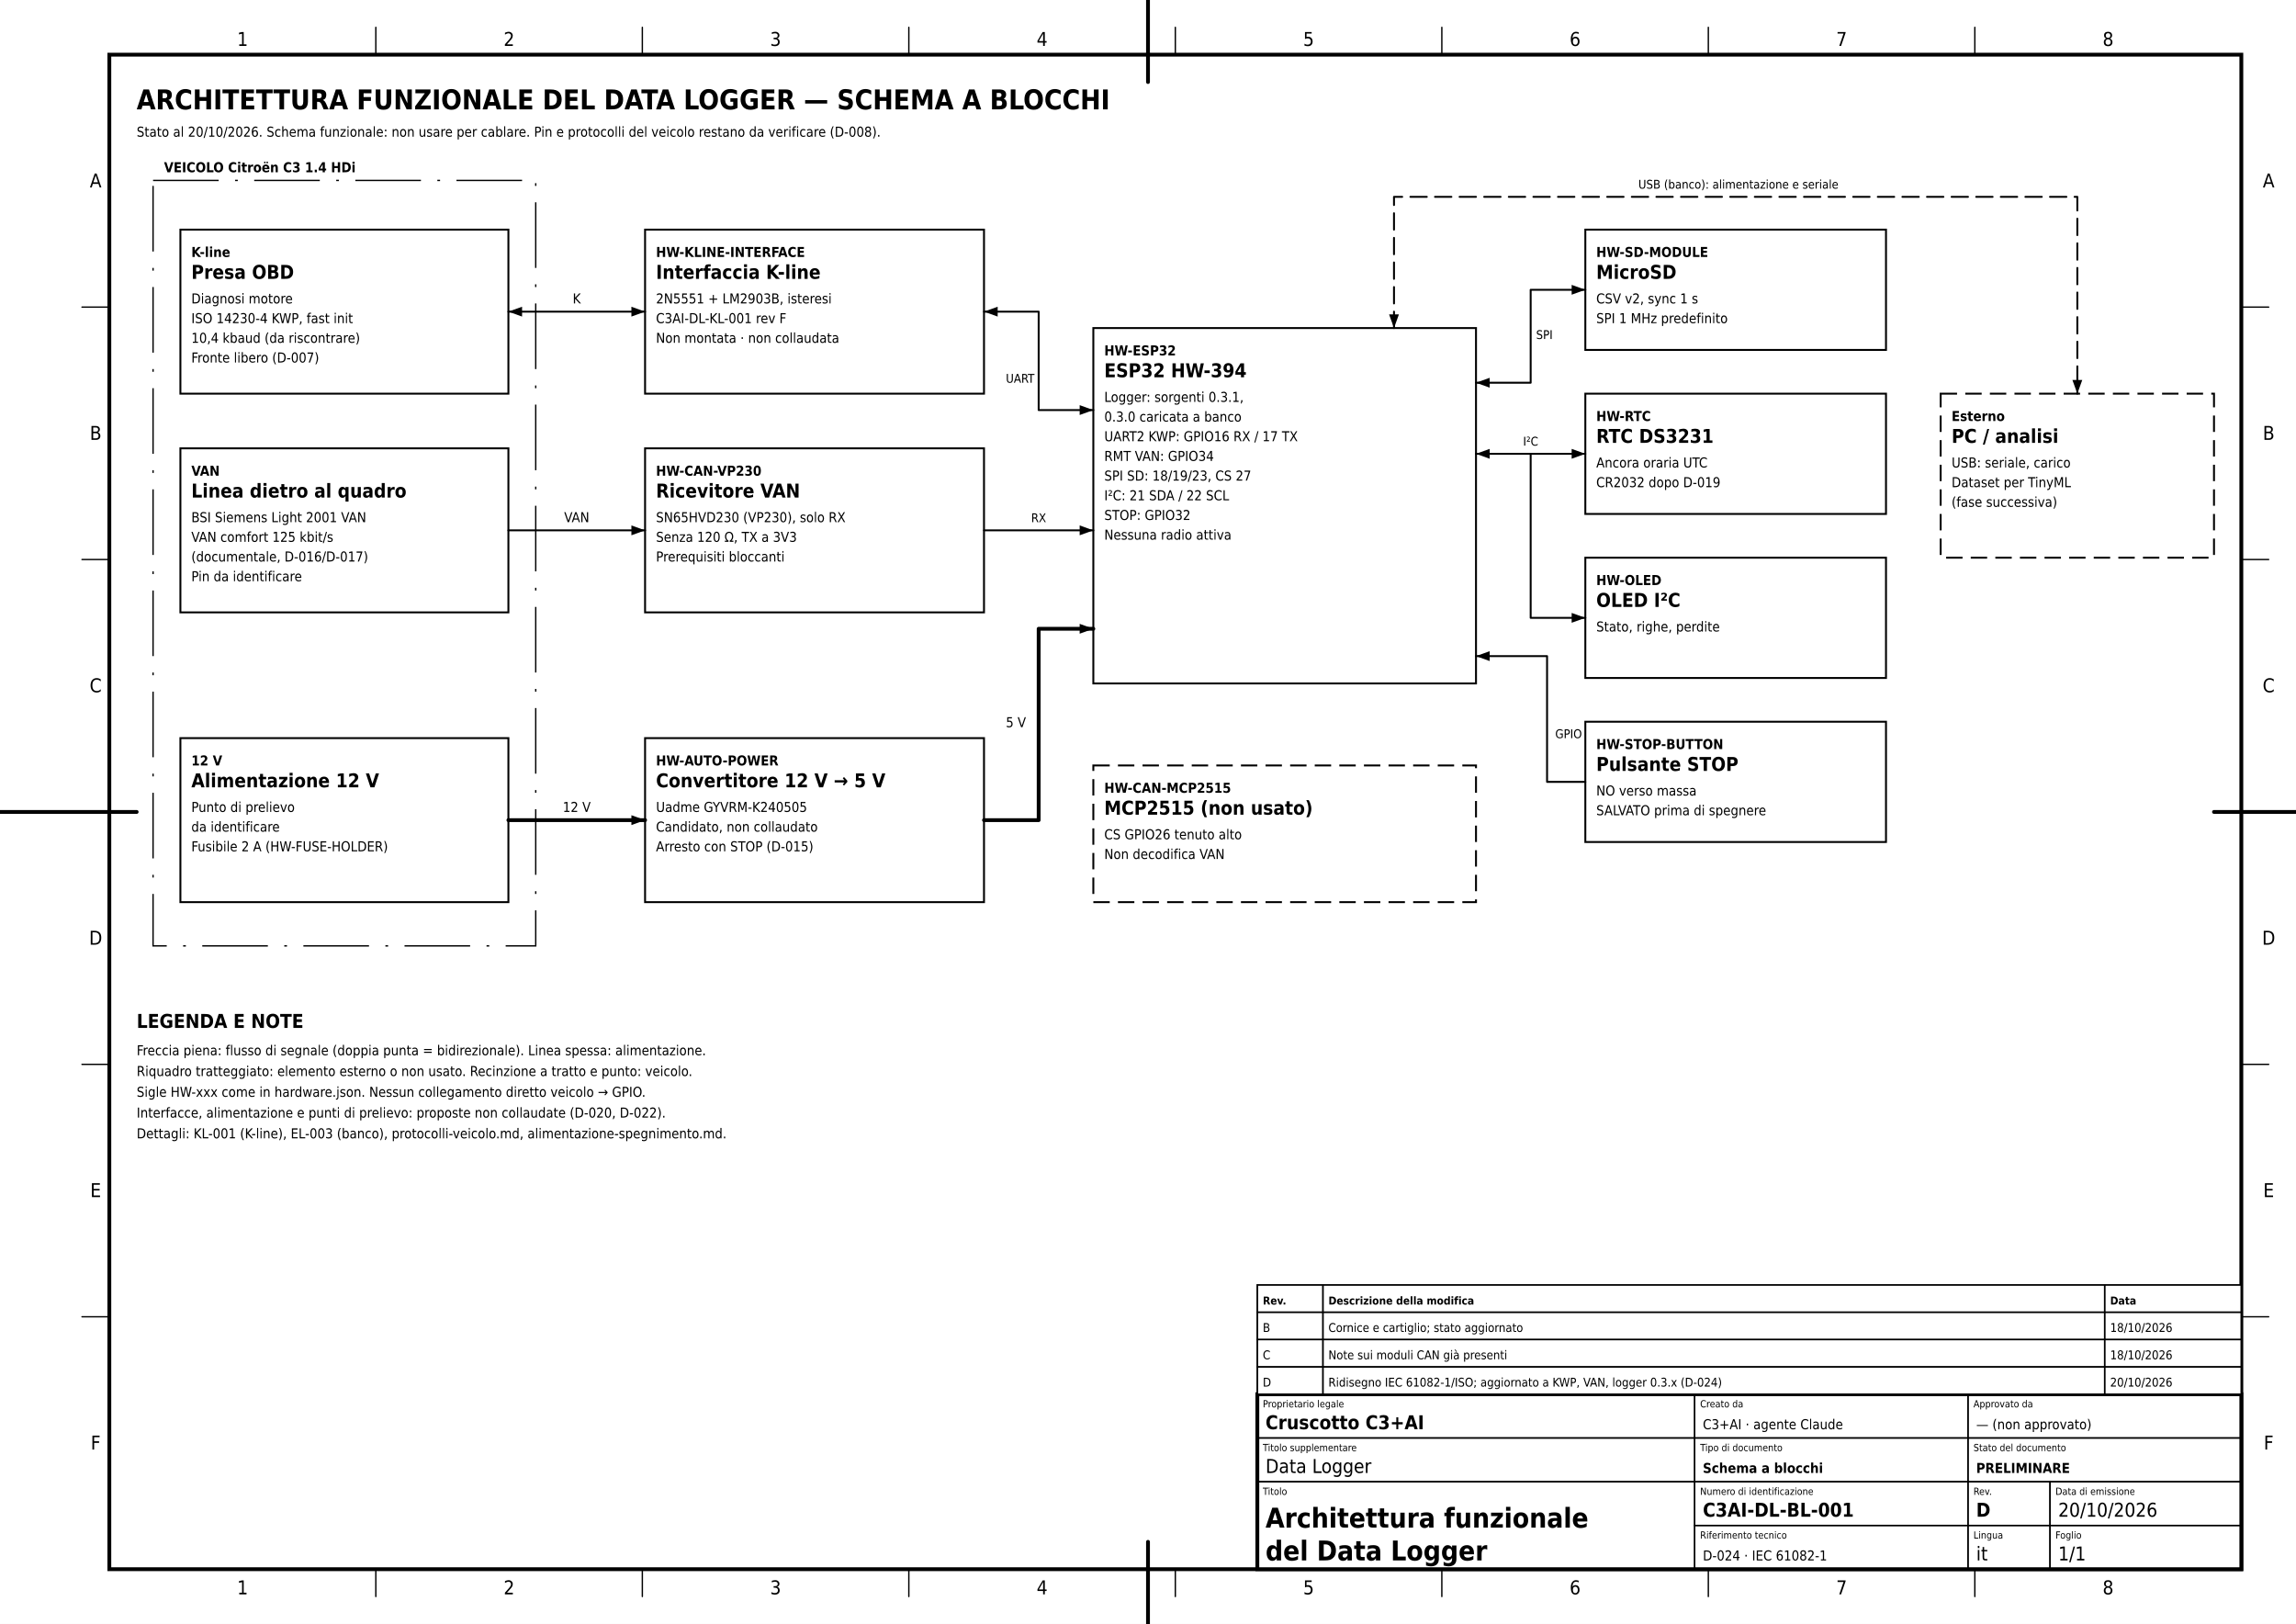
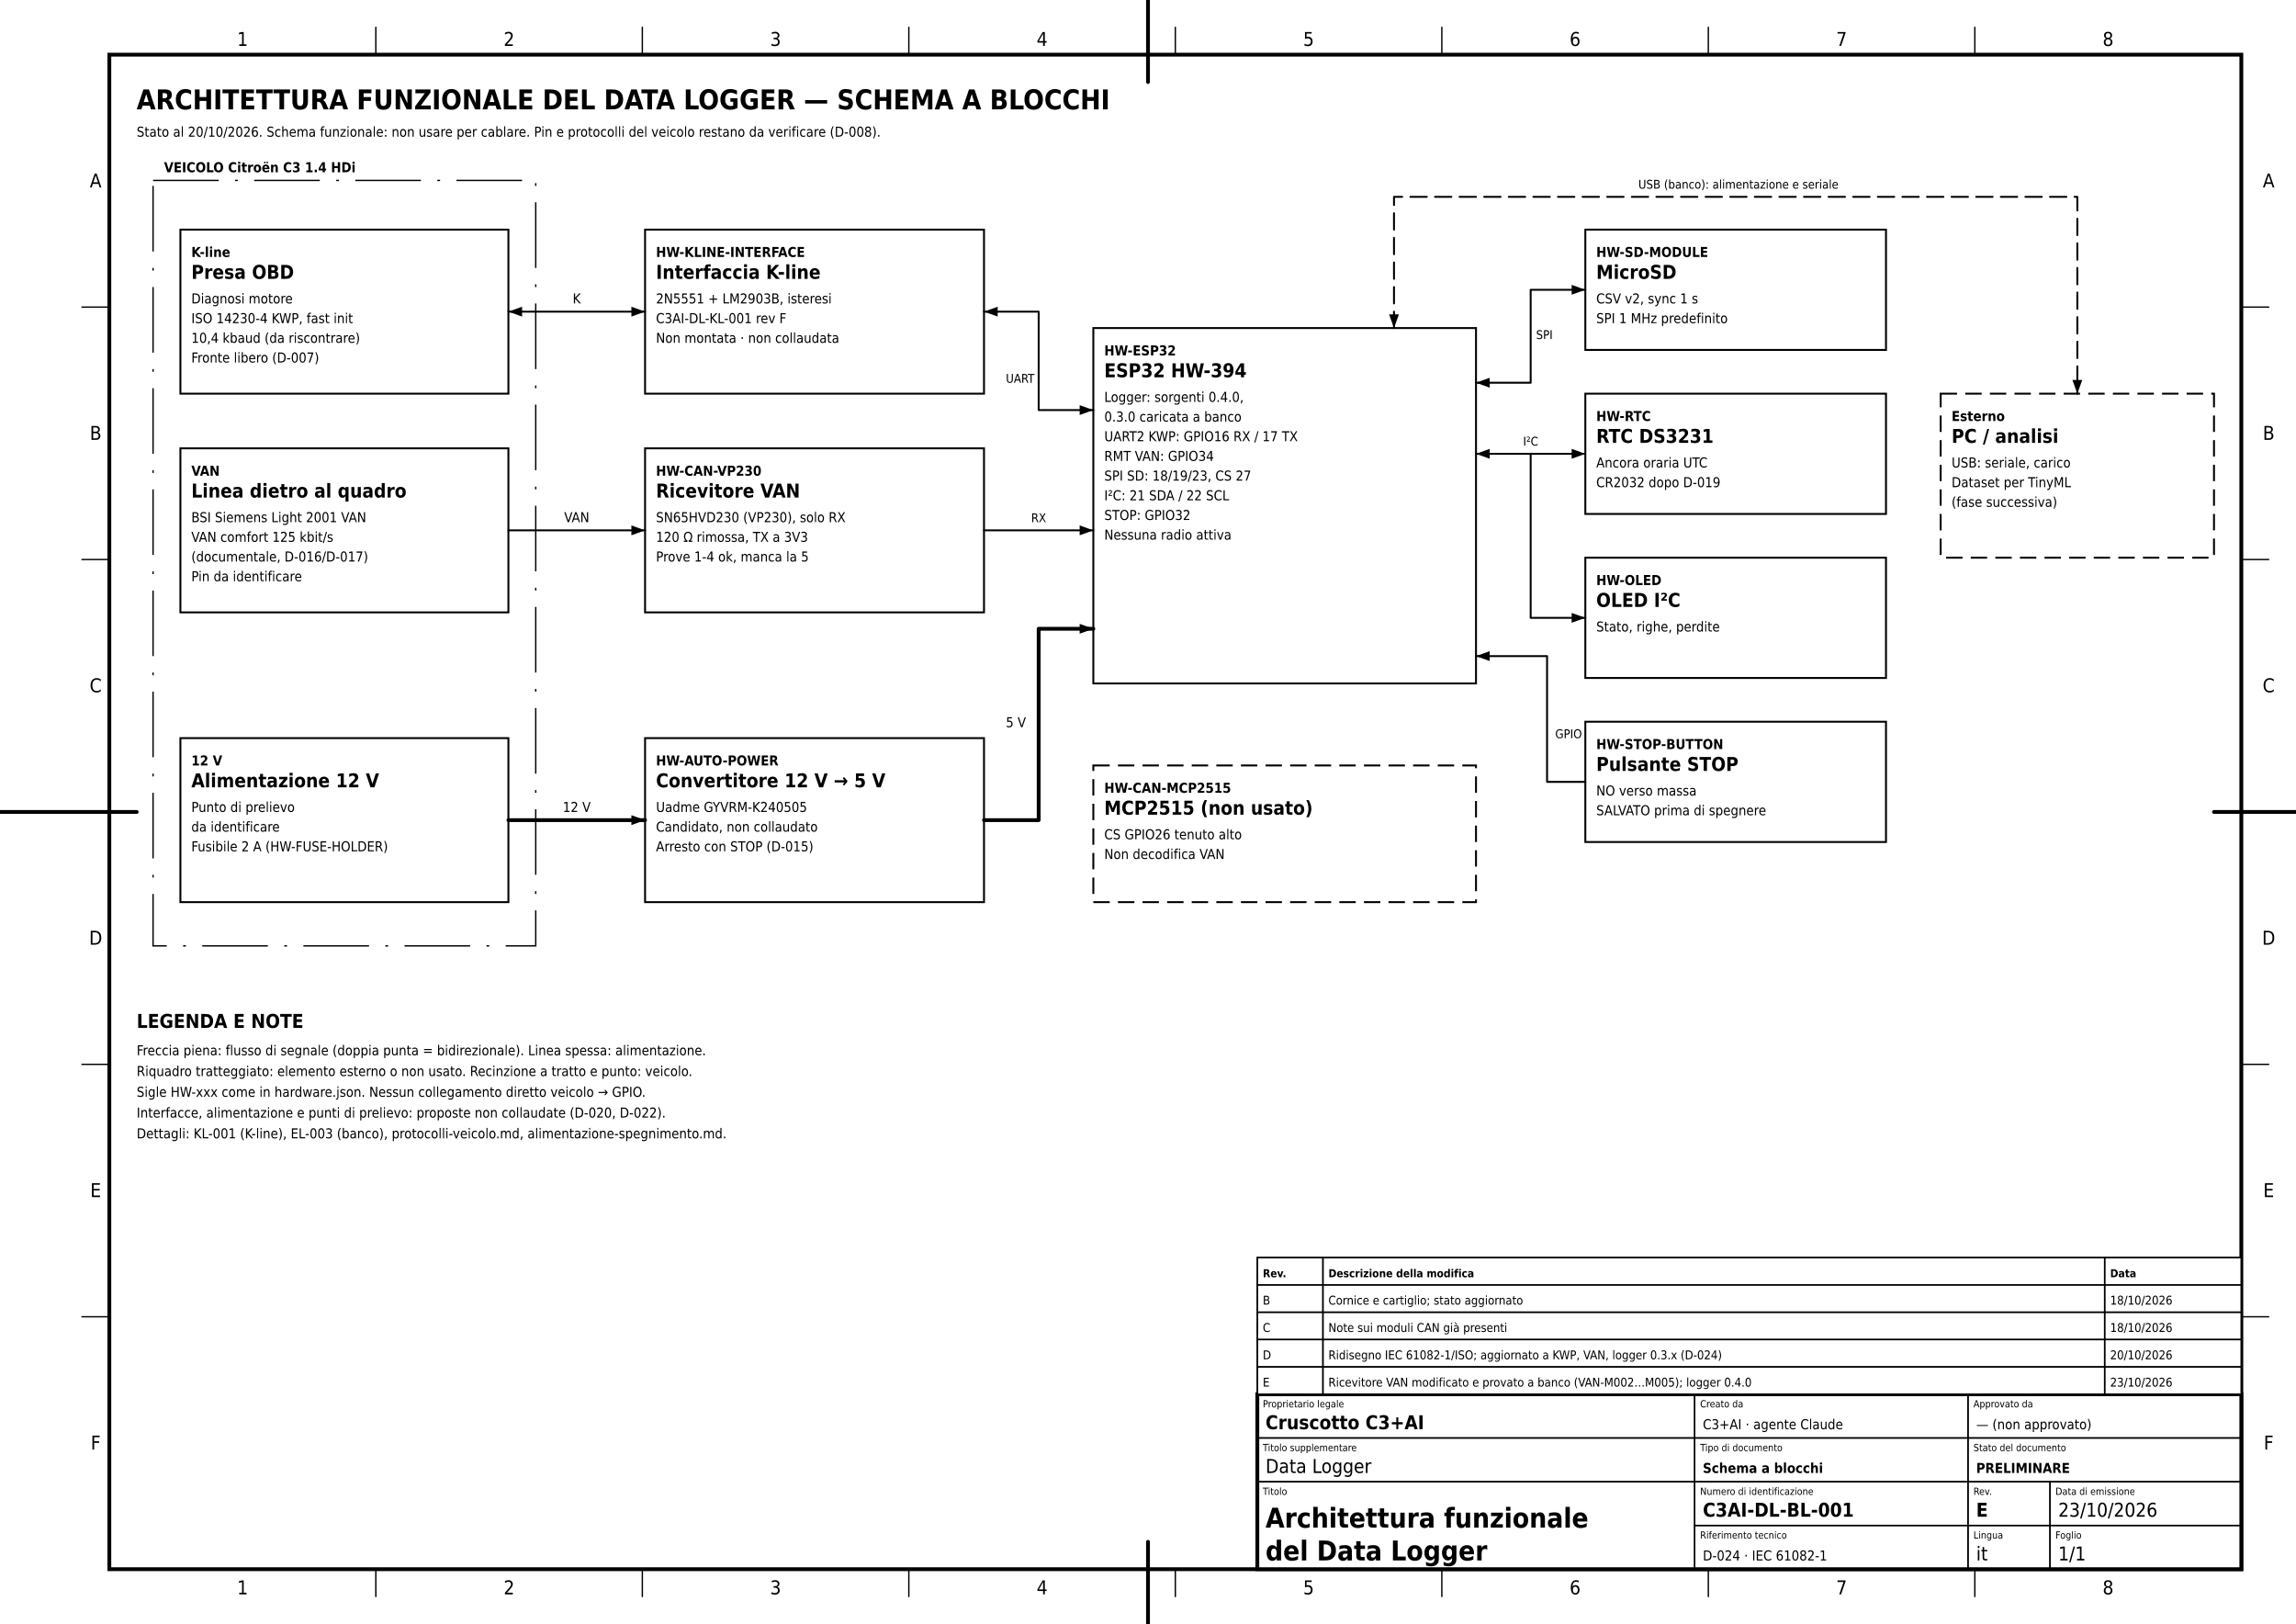
<svg xmlns="http://www.w3.org/2000/svg" width="420mm" height="297mm" viewBox="0 0 420 297">
  <rect width="420" height="297" fill="white" />
  <rect x="20" y="10" width="390" height="277" fill="none" stroke="#000000" stroke-width="0.7" />
  <text x="44.375" y="8.4" font-family="osifont, 'DejaVu Sans Condensed', 'Arial Narrow', Arial, sans-serif" font-size="3.5" text-anchor="middle" fill="#000000">1</text>
  <text x="44.375" y="291.6" font-family="osifont, 'DejaVu Sans Condensed', 'Arial Narrow', Arial, sans-serif" font-size="3.5" text-anchor="middle" fill="#000000">1</text>
  <path d="M68.75 10 L68.75 5" fill="none" stroke="#000000" stroke-width="0.25" stroke-linecap="round" stroke-linejoin="round" />
  <path d="M68.75 287 L68.75 292" fill="none" stroke="#000000" stroke-width="0.25" stroke-linecap="round" stroke-linejoin="round" />
  <text x="93.125" y="8.4" font-family="osifont, 'DejaVu Sans Condensed', 'Arial Narrow', Arial, sans-serif" font-size="3.5" text-anchor="middle" fill="#000000">2</text>
  <text x="93.125" y="291.6" font-family="osifont, 'DejaVu Sans Condensed', 'Arial Narrow', Arial, sans-serif" font-size="3.5" text-anchor="middle" fill="#000000">2</text>
  <path d="M117.5 10 L117.5 5" fill="none" stroke="#000000" stroke-width="0.25" stroke-linecap="round" stroke-linejoin="round" />
  <path d="M117.5 287 L117.5 292" fill="none" stroke="#000000" stroke-width="0.25" stroke-linecap="round" stroke-linejoin="round" />
  <text x="141.875" y="8.4" font-family="osifont, 'DejaVu Sans Condensed', 'Arial Narrow', Arial, sans-serif" font-size="3.5" text-anchor="middle" fill="#000000">3</text>
  <text x="141.875" y="291.6" font-family="osifont, 'DejaVu Sans Condensed', 'Arial Narrow', Arial, sans-serif" font-size="3.5" text-anchor="middle" fill="#000000">3</text>
  <path d="M166.25 10 L166.25 5" fill="none" stroke="#000000" stroke-width="0.25" stroke-linecap="round" stroke-linejoin="round" />
  <path d="M166.25 287 L166.25 292" fill="none" stroke="#000000" stroke-width="0.25" stroke-linecap="round" stroke-linejoin="round" />
  <text x="190.625" y="8.4" font-family="osifont, 'DejaVu Sans Condensed', 'Arial Narrow', Arial, sans-serif" font-size="3.5" text-anchor="middle" fill="#000000">4</text>
  <text x="190.625" y="291.6" font-family="osifont, 'DejaVu Sans Condensed', 'Arial Narrow', Arial, sans-serif" font-size="3.5" text-anchor="middle" fill="#000000">4</text>
  <path d="M215 10 L215 5" fill="none" stroke="#000000" stroke-width="0.25" stroke-linecap="round" stroke-linejoin="round" />
  <path d="M215 287 L215 292" fill="none" stroke="#000000" stroke-width="0.25" stroke-linecap="round" stroke-linejoin="round" />
  <text x="239.375" y="8.4" font-family="osifont, 'DejaVu Sans Condensed', 'Arial Narrow', Arial, sans-serif" font-size="3.5" text-anchor="middle" fill="#000000">5</text>
  <text x="239.375" y="291.6" font-family="osifont, 'DejaVu Sans Condensed', 'Arial Narrow', Arial, sans-serif" font-size="3.5" text-anchor="middle" fill="#000000">5</text>
  <path d="M263.75 10 L263.75 5" fill="none" stroke="#000000" stroke-width="0.25" stroke-linecap="round" stroke-linejoin="round" />
  <path d="M263.75 287 L263.75 292" fill="none" stroke="#000000" stroke-width="0.25" stroke-linecap="round" stroke-linejoin="round" />
  <text x="288.125" y="8.4" font-family="osifont, 'DejaVu Sans Condensed', 'Arial Narrow', Arial, sans-serif" font-size="3.5" text-anchor="middle" fill="#000000">6</text>
  <text x="288.125" y="291.6" font-family="osifont, 'DejaVu Sans Condensed', 'Arial Narrow', Arial, sans-serif" font-size="3.5" text-anchor="middle" fill="#000000">6</text>
  <path d="M312.5 10 L312.5 5" fill="none" stroke="#000000" stroke-width="0.25" stroke-linecap="round" stroke-linejoin="round" />
  <path d="M312.5 287 L312.5 292" fill="none" stroke="#000000" stroke-width="0.25" stroke-linecap="round" stroke-linejoin="round" />
  <text x="336.875" y="8.4" font-family="osifont, 'DejaVu Sans Condensed', 'Arial Narrow', Arial, sans-serif" font-size="3.5" text-anchor="middle" fill="#000000">7</text>
  <text x="336.875" y="291.6" font-family="osifont, 'DejaVu Sans Condensed', 'Arial Narrow', Arial, sans-serif" font-size="3.5" text-anchor="middle" fill="#000000">7</text>
  <path d="M361.25 10 L361.25 5" fill="none" stroke="#000000" stroke-width="0.25" stroke-linecap="round" stroke-linejoin="round" />
  <path d="M361.25 287 L361.25 292" fill="none" stroke="#000000" stroke-width="0.25" stroke-linecap="round" stroke-linejoin="round" />
  <text x="385.625" y="8.4" font-family="osifont, 'DejaVu Sans Condensed', 'Arial Narrow', Arial, sans-serif" font-size="3.5" text-anchor="middle" fill="#000000">8</text>
  <text x="385.625" y="291.6" font-family="osifont, 'DejaVu Sans Condensed', 'Arial Narrow', Arial, sans-serif" font-size="3.5" text-anchor="middle" fill="#000000">8</text>
  <text x="17.5" y="34.283" font-family="osifont, 'DejaVu Sans Condensed', 'Arial Narrow', Arial, sans-serif" font-size="3.5" text-anchor="middle" fill="#000000">A</text>
  <text x="415" y="34.283" font-family="osifont, 'DejaVu Sans Condensed', 'Arial Narrow', Arial, sans-serif" font-size="3.5" text-anchor="middle" fill="#000000">A</text>
  <path d="M20 56.167 L15 56.167" fill="none" stroke="#000000" stroke-width="0.25" stroke-linecap="round" stroke-linejoin="round" />
  <path d="M410 56.167 L415 56.167" fill="none" stroke="#000000" stroke-width="0.25" stroke-linecap="round" stroke-linejoin="round" />
  <text x="17.5" y="80.45" font-family="osifont, 'DejaVu Sans Condensed', 'Arial Narrow', Arial, sans-serif" font-size="3.5" text-anchor="middle" fill="#000000">B</text>
  <text x="415" y="80.45" font-family="osifont, 'DejaVu Sans Condensed', 'Arial Narrow', Arial, sans-serif" font-size="3.5" text-anchor="middle" fill="#000000">B</text>
  <path d="M20 102.333 L15 102.333" fill="none" stroke="#000000" stroke-width="0.25" stroke-linecap="round" stroke-linejoin="round" />
  <path d="M410 102.333 L415 102.333" fill="none" stroke="#000000" stroke-width="0.25" stroke-linecap="round" stroke-linejoin="round" />
  <text x="17.5" y="126.617" font-family="osifont, 'DejaVu Sans Condensed', 'Arial Narrow', Arial, sans-serif" font-size="3.5" text-anchor="middle" fill="#000000">C</text>
  <text x="415" y="126.617" font-family="osifont, 'DejaVu Sans Condensed', 'Arial Narrow', Arial, sans-serif" font-size="3.5" text-anchor="middle" fill="#000000">C</text>
  <path d="M20 148.5 L15 148.5" fill="none" stroke="#000000" stroke-width="0.25" stroke-linecap="round" stroke-linejoin="round" />
  <path d="M410 148.5 L415 148.5" fill="none" stroke="#000000" stroke-width="0.25" stroke-linecap="round" stroke-linejoin="round" />
  <text x="17.5" y="172.783" font-family="osifont, 'DejaVu Sans Condensed', 'Arial Narrow', Arial, sans-serif" font-size="3.5" text-anchor="middle" fill="#000000">D</text>
  <text x="415" y="172.783" font-family="osifont, 'DejaVu Sans Condensed', 'Arial Narrow', Arial, sans-serif" font-size="3.5" text-anchor="middle" fill="#000000">D</text>
  <path d="M20 194.667 L15 194.667" fill="none" stroke="#000000" stroke-width="0.25" stroke-linecap="round" stroke-linejoin="round" />
  <path d="M410 194.667 L415 194.667" fill="none" stroke="#000000" stroke-width="0.25" stroke-linecap="round" stroke-linejoin="round" />
  <text x="17.5" y="218.95" font-family="osifont, 'DejaVu Sans Condensed', 'Arial Narrow', Arial, sans-serif" font-size="3.5" text-anchor="middle" fill="#000000">E</text>
  <text x="415" y="218.95" font-family="osifont, 'DejaVu Sans Condensed', 'Arial Narrow', Arial, sans-serif" font-size="3.5" text-anchor="middle" fill="#000000">E</text>
  <path d="M20 240.833 L15 240.833" fill="none" stroke="#000000" stroke-width="0.25" stroke-linecap="round" stroke-linejoin="round" />
  <path d="M410 240.833 L415 240.833" fill="none" stroke="#000000" stroke-width="0.25" stroke-linecap="round" stroke-linejoin="round" />
  <text x="17.5" y="265.117" font-family="osifont, 'DejaVu Sans Condensed', 'Arial Narrow', Arial, sans-serif" font-size="3.5" text-anchor="middle" fill="#000000">F</text>
  <text x="415" y="265.117" font-family="osifont, 'DejaVu Sans Condensed', 'Arial Narrow', Arial, sans-serif" font-size="3.5" text-anchor="middle" fill="#000000">F</text>
  <path d="M210 0 L210 15" fill="none" stroke="#000000" stroke-width="0.7" stroke-linecap="round" stroke-linejoin="round" />
  <path d="M210 297 L210 282" fill="none" stroke="#000000" stroke-width="0.7" stroke-linecap="round" stroke-linejoin="round" />
  <path d="M0 148.5 L25 148.5" fill="none" stroke="#000000" stroke-width="0.7" stroke-linecap="round" stroke-linejoin="round" />
  <path d="M420 148.5 L405 148.5" fill="none" stroke="#000000" stroke-width="0.7" stroke-linecap="round" stroke-linejoin="round" />
  <text x="25" y="20" font-family="osifont, 'DejaVu Sans Condensed', 'Arial Narrow', Arial, sans-serif" font-size="5" text-anchor="start" fill="#000000" font-weight="bold">ARCHITETTURA FUNZIONALE DEL DATA LOGGER — SCHEMA A BLOCCHI</text>
  <text x="25" y="25" font-family="osifont, 'DejaVu Sans Condensed', 'Arial Narrow', Arial, sans-serif" font-size="2.5" text-anchor="start" fill="#000000">Stato al 20/10/2026. Schema funzionale: non usare per cablare. Pin e protocolli del veicolo restano da verificare (D-008).</text>
  <rect x="28" y="33" width="70" height="140" fill="none" stroke="#000000" stroke-width="0.25" stroke-dasharray="12 3 0.5 3" />
  <text x="30" y="31.5" font-family="osifont, 'DejaVu Sans Condensed', 'Arial Narrow', Arial, sans-serif" font-size="2.5" text-anchor="start" fill="#000000" font-weight="bold">VEICOLO  Citroën C3 1.4 HDi</text>
  <rect x="33" y="42" width="60" height="30" fill="none" stroke="#000000" stroke-width="0.35" />
  <text x="35" y="47" font-family="osifont, 'DejaVu Sans Condensed', 'Arial Narrow', Arial, sans-serif" font-size="2.5" text-anchor="start" fill="#000000" font-weight="bold">K-line</text>
  <text x="35" y="51" font-family="osifont, 'DejaVu Sans Condensed', 'Arial Narrow', Arial, sans-serif" font-size="3.5" text-anchor="start" fill="#000000" font-weight="bold">Presa OBD</text>
  <text x="35" y="55.5" font-family="osifont, 'DejaVu Sans Condensed', 'Arial Narrow', Arial, sans-serif" font-size="2.5" text-anchor="start" fill="#000000">Diagnosi motore</text>
  <text x="35" y="59.1" font-family="osifont, 'DejaVu Sans Condensed', 'Arial Narrow', Arial, sans-serif" font-size="2.5" text-anchor="start" fill="#000000">ISO 14230-4 KWP, fast init</text>
  <text x="35" y="62.7" font-family="osifont, 'DejaVu Sans Condensed', 'Arial Narrow', Arial, sans-serif" font-size="2.5" text-anchor="start" fill="#000000">10,4 kbaud (da riscontrare)</text>
  <text x="35" y="66.3" font-family="osifont, 'DejaVu Sans Condensed', 'Arial Narrow', Arial, sans-serif" font-size="2.5" text-anchor="start" fill="#000000">Fronte libero (D-007)</text>
  <rect x="33" y="82" width="60" height="30" fill="none" stroke="#000000" stroke-width="0.35" />
  <text x="35" y="87" font-family="osifont, 'DejaVu Sans Condensed', 'Arial Narrow', Arial, sans-serif" font-size="2.5" text-anchor="start" fill="#000000" font-weight="bold">VAN</text>
  <text x="35" y="91" font-family="osifont, 'DejaVu Sans Condensed', 'Arial Narrow', Arial, sans-serif" font-size="3.5" text-anchor="start" fill="#000000" font-weight="bold">Linea dietro al quadro</text>
  <text x="35" y="95.5" font-family="osifont, 'DejaVu Sans Condensed', 'Arial Narrow', Arial, sans-serif" font-size="2.5" text-anchor="start" fill="#000000">BSI Siemens Light 2001 VAN</text>
  <text x="35" y="99.1" font-family="osifont, 'DejaVu Sans Condensed', 'Arial Narrow', Arial, sans-serif" font-size="2.5" text-anchor="start" fill="#000000">VAN comfort 125 kbit/s</text>
  <text x="35" y="102.7" font-family="osifont, 'DejaVu Sans Condensed', 'Arial Narrow', Arial, sans-serif" font-size="2.5" text-anchor="start" fill="#000000">(documentale, D-016/D-017)</text>
  <text x="35" y="106.3" font-family="osifont, 'DejaVu Sans Condensed', 'Arial Narrow', Arial, sans-serif" font-size="2.5" text-anchor="start" fill="#000000">Pin da identificare</text>
  <rect x="33" y="135" width="60" height="30" fill="none" stroke="#000000" stroke-width="0.35" />
  <text x="35" y="140" font-family="osifont, 'DejaVu Sans Condensed', 'Arial Narrow', Arial, sans-serif" font-size="2.5" text-anchor="start" fill="#000000" font-weight="bold">12 V</text>
  <text x="35" y="144" font-family="osifont, 'DejaVu Sans Condensed', 'Arial Narrow', Arial, sans-serif" font-size="3.5" text-anchor="start" fill="#000000" font-weight="bold">Alimentazione 12 V</text>
  <text x="35" y="148.5" font-family="osifont, 'DejaVu Sans Condensed', 'Arial Narrow', Arial, sans-serif" font-size="2.5" text-anchor="start" fill="#000000">Punto di prelievo</text>
  <text x="35" y="152.1" font-family="osifont, 'DejaVu Sans Condensed', 'Arial Narrow', Arial, sans-serif" font-size="2.5" text-anchor="start" fill="#000000">da identificare</text>
  <text x="35" y="155.7" font-family="osifont, 'DejaVu Sans Condensed', 'Arial Narrow', Arial, sans-serif" font-size="2.5" text-anchor="start" fill="#000000">Fusibile 2 A (HW-FUSE-HOLDER)</text>
  <rect x="118" y="42" width="62" height="30" fill="none" stroke="#000000" stroke-width="0.35" />
  <text x="120" y="47" font-family="osifont, 'DejaVu Sans Condensed', 'Arial Narrow', Arial, sans-serif" font-size="2.5" text-anchor="start" fill="#000000" font-weight="bold">HW-KLINE-INTERFACE</text>
  <text x="120" y="51" font-family="osifont, 'DejaVu Sans Condensed', 'Arial Narrow', Arial, sans-serif" font-size="3.5" text-anchor="start" fill="#000000" font-weight="bold">Interfaccia K-line</text>
  <text x="120" y="55.5" font-family="osifont, 'DejaVu Sans Condensed', 'Arial Narrow', Arial, sans-serif" font-size="2.5" text-anchor="start" fill="#000000">2N5551 + LM2903B, isteresi</text>
  <text x="120" y="59.1" font-family="osifont, 'DejaVu Sans Condensed', 'Arial Narrow', Arial, sans-serif" font-size="2.5" text-anchor="start" fill="#000000">C3AI-DL-KL-001 rev F</text>
  <text x="120" y="62.7" font-family="osifont, 'DejaVu Sans Condensed', 'Arial Narrow', Arial, sans-serif" font-size="2.5" text-anchor="start" fill="#000000">Non montata · non collaudata</text>
  <rect x="118" y="82" width="62" height="30" fill="none" stroke="#000000" stroke-width="0.35" />
  <text x="120" y="87" font-family="osifont, 'DejaVu Sans Condensed', 'Arial Narrow', Arial, sans-serif" font-size="2.5" text-anchor="start" fill="#000000" font-weight="bold">HW-CAN-VP230</text>
  <text x="120" y="91" font-family="osifont, 'DejaVu Sans Condensed', 'Arial Narrow', Arial, sans-serif" font-size="3.5" text-anchor="start" fill="#000000" font-weight="bold">Ricevitore VAN</text>
  <text x="120" y="95.5" font-family="osifont, 'DejaVu Sans Condensed', 'Arial Narrow', Arial, sans-serif" font-size="2.5" text-anchor="start" fill="#000000">SN65HVD230 (VP230), solo RX</text>
-   <text x="120" y="99.1" font-family="osifont, 'DejaVu Sans Condensed', 'Arial Narrow', Arial, sans-serif" font-size="2.5" text-anchor="start" fill="#000000">Senza 120 Ω, TX a 3V3</text>
-   <text x="120" y="102.7" font-family="osifont, 'DejaVu Sans Condensed', 'Arial Narrow', Arial, sans-serif" font-size="2.5" text-anchor="start" fill="#000000">Prerequisiti bloccanti</text>
+   <text x="120" y="99.1" font-family="osifont, 'DejaVu Sans Condensed', 'Arial Narrow', Arial, sans-serif" font-size="2.5" text-anchor="start" fill="#000000">120 Ω rimossa, TX a 3V3</text>
+   <text x="120" y="102.7" font-family="osifont, 'DejaVu Sans Condensed', 'Arial Narrow', Arial, sans-serif" font-size="2.5" text-anchor="start" fill="#000000">Prove 1-4 ok, manca la 5</text>
  <rect x="118" y="135" width="62" height="30" fill="none" stroke="#000000" stroke-width="0.35" />
  <text x="120" y="140" font-family="osifont, 'DejaVu Sans Condensed', 'Arial Narrow', Arial, sans-serif" font-size="2.5" text-anchor="start" fill="#000000" font-weight="bold">HW-AUTO-POWER</text>
  <text x="120" y="144" font-family="osifont, 'DejaVu Sans Condensed', 'Arial Narrow', Arial, sans-serif" font-size="3.5" text-anchor="start" fill="#000000" font-weight="bold">Convertitore 12 V → 5 V</text>
  <text x="120" y="148.5" font-family="osifont, 'DejaVu Sans Condensed', 'Arial Narrow', Arial, sans-serif" font-size="2.5" text-anchor="start" fill="#000000">Uadme GYVRM-K240505</text>
  <text x="120" y="152.1" font-family="osifont, 'DejaVu Sans Condensed', 'Arial Narrow', Arial, sans-serif" font-size="2.5" text-anchor="start" fill="#000000">Candidato, non collaudato</text>
  <text x="120" y="155.7" font-family="osifont, 'DejaVu Sans Condensed', 'Arial Narrow', Arial, sans-serif" font-size="2.5" text-anchor="start" fill="#000000">Arresto con STOP (D-015)</text>
  <rect x="200" y="60" width="70" height="65" fill="none" stroke="#000000" stroke-width="0.35" />
  <text x="202" y="65" font-family="osifont, 'DejaVu Sans Condensed', 'Arial Narrow', Arial, sans-serif" font-size="2.5" text-anchor="start" fill="#000000" font-weight="bold">HW-ESP32</text>
  <text x="202" y="69" font-family="osifont, 'DejaVu Sans Condensed', 'Arial Narrow', Arial, sans-serif" font-size="3.5" text-anchor="start" fill="#000000" font-weight="bold">ESP32 HW-394</text>
-   <text x="202" y="73.5" font-family="osifont, 'DejaVu Sans Condensed', 'Arial Narrow', Arial, sans-serif" font-size="2.5" text-anchor="start" fill="#000000">Logger: sorgenti 0.3.1,</text>
+   <text x="202" y="73.5" font-family="osifont, 'DejaVu Sans Condensed', 'Arial Narrow', Arial, sans-serif" font-size="2.5" text-anchor="start" fill="#000000">Logger: sorgenti 0.4.0,</text>
  <text x="202" y="77.1" font-family="osifont, 'DejaVu Sans Condensed', 'Arial Narrow', Arial, sans-serif" font-size="2.5" text-anchor="start" fill="#000000">0.3.0 caricata a banco</text>
  <text x="202" y="80.7" font-family="osifont, 'DejaVu Sans Condensed', 'Arial Narrow', Arial, sans-serif" font-size="2.5" text-anchor="start" fill="#000000">UART2 KWP: GPIO16 RX / 17 TX</text>
  <text x="202" y="84.3" font-family="osifont, 'DejaVu Sans Condensed', 'Arial Narrow', Arial, sans-serif" font-size="2.5" text-anchor="start" fill="#000000">RMT VAN: GPIO34</text>
  <text x="202" y="87.9" font-family="osifont, 'DejaVu Sans Condensed', 'Arial Narrow', Arial, sans-serif" font-size="2.5" text-anchor="start" fill="#000000">SPI SD: 18/19/23, CS 27</text>
  <text x="202" y="91.5" font-family="osifont, 'DejaVu Sans Condensed', 'Arial Narrow', Arial, sans-serif" font-size="2.5" text-anchor="start" fill="#000000">I²C: 21 SDA / 22 SCL</text>
  <text x="202" y="95.1" font-family="osifont, 'DejaVu Sans Condensed', 'Arial Narrow', Arial, sans-serif" font-size="2.5" text-anchor="start" fill="#000000">STOP: GPIO32</text>
  <text x="202" y="98.7" font-family="osifont, 'DejaVu Sans Condensed', 'Arial Narrow', Arial, sans-serif" font-size="2.5" text-anchor="start" fill="#000000">Nessuna radio attiva</text>
  <rect x="290" y="42" width="55" height="22" fill="none" stroke="#000000" stroke-width="0.35" />
  <text x="292" y="47" font-family="osifont, 'DejaVu Sans Condensed', 'Arial Narrow', Arial, sans-serif" font-size="2.5" text-anchor="start" fill="#000000" font-weight="bold">HW-SD-MODULE</text>
  <text x="292" y="51" font-family="osifont, 'DejaVu Sans Condensed', 'Arial Narrow', Arial, sans-serif" font-size="3.5" text-anchor="start" fill="#000000" font-weight="bold">MicroSD</text>
  <text x="292" y="55.5" font-family="osifont, 'DejaVu Sans Condensed', 'Arial Narrow', Arial, sans-serif" font-size="2.5" text-anchor="start" fill="#000000">CSV v2, sync 1 s</text>
  <text x="292" y="59.1" font-family="osifont, 'DejaVu Sans Condensed', 'Arial Narrow', Arial, sans-serif" font-size="2.5" text-anchor="start" fill="#000000">SPI 1 MHz predefinito</text>
  <rect x="290" y="72" width="55" height="22" fill="none" stroke="#000000" stroke-width="0.35" />
  <text x="292" y="77" font-family="osifont, 'DejaVu Sans Condensed', 'Arial Narrow', Arial, sans-serif" font-size="2.5" text-anchor="start" fill="#000000" font-weight="bold">HW-RTC</text>
  <text x="292" y="81" font-family="osifont, 'DejaVu Sans Condensed', 'Arial Narrow', Arial, sans-serif" font-size="3.5" text-anchor="start" fill="#000000" font-weight="bold">RTC DS3231</text>
  <text x="292" y="85.5" font-family="osifont, 'DejaVu Sans Condensed', 'Arial Narrow', Arial, sans-serif" font-size="2.5" text-anchor="start" fill="#000000">Ancora oraria UTC</text>
  <text x="292" y="89.1" font-family="osifont, 'DejaVu Sans Condensed', 'Arial Narrow', Arial, sans-serif" font-size="2.5" text-anchor="start" fill="#000000">CR2032 dopo D-019</text>
  <rect x="290" y="102" width="55" height="22" fill="none" stroke="#000000" stroke-width="0.35" />
  <text x="292" y="107" font-family="osifont, 'DejaVu Sans Condensed', 'Arial Narrow', Arial, sans-serif" font-size="2.5" text-anchor="start" fill="#000000" font-weight="bold">HW-OLED</text>
  <text x="292" y="111" font-family="osifont, 'DejaVu Sans Condensed', 'Arial Narrow', Arial, sans-serif" font-size="3.5" text-anchor="start" fill="#000000" font-weight="bold">OLED I²C</text>
  <text x="292" y="115.5" font-family="osifont, 'DejaVu Sans Condensed', 'Arial Narrow', Arial, sans-serif" font-size="2.5" text-anchor="start" fill="#000000">Stato, righe, perdite</text>
  <rect x="290" y="132" width="55" height="22" fill="none" stroke="#000000" stroke-width="0.35" />
  <text x="292" y="137" font-family="osifont, 'DejaVu Sans Condensed', 'Arial Narrow', Arial, sans-serif" font-size="2.5" text-anchor="start" fill="#000000" font-weight="bold">HW-STOP-BUTTON</text>
  <text x="292" y="141" font-family="osifont, 'DejaVu Sans Condensed', 'Arial Narrow', Arial, sans-serif" font-size="3.5" text-anchor="start" fill="#000000" font-weight="bold">Pulsante STOP</text>
  <text x="292" y="145.5" font-family="osifont, 'DejaVu Sans Condensed', 'Arial Narrow', Arial, sans-serif" font-size="2.5" text-anchor="start" fill="#000000">NO verso massa</text>
  <text x="292" y="149.1" font-family="osifont, 'DejaVu Sans Condensed', 'Arial Narrow', Arial, sans-serif" font-size="2.5" text-anchor="start" fill="#000000">SALVATO prima di spegnere</text>
  <rect x="355" y="72" width="50" height="30" fill="none" stroke="#000000" stroke-width="0.35" stroke-dasharray="3 1.5" />
  <text x="357" y="77" font-family="osifont, 'DejaVu Sans Condensed', 'Arial Narrow', Arial, sans-serif" font-size="2.5" text-anchor="start" fill="#000000" font-weight="bold">Esterno</text>
  <text x="357" y="81" font-family="osifont, 'DejaVu Sans Condensed', 'Arial Narrow', Arial, sans-serif" font-size="3.5" text-anchor="start" fill="#000000" font-weight="bold">PC / analisi</text>
  <text x="357" y="85.5" font-family="osifont, 'DejaVu Sans Condensed', 'Arial Narrow', Arial, sans-serif" font-size="2.5" text-anchor="start" fill="#000000">USB: seriale, carico</text>
  <text x="357" y="89.1" font-family="osifont, 'DejaVu Sans Condensed', 'Arial Narrow', Arial, sans-serif" font-size="2.5" text-anchor="start" fill="#000000">Dataset per TinyML</text>
  <text x="357" y="92.7" font-family="osifont, 'DejaVu Sans Condensed', 'Arial Narrow', Arial, sans-serif" font-size="2.5" text-anchor="start" fill="#000000">(fase successiva)</text>
  <rect x="200" y="140" width="70" height="25" fill="none" stroke="#000000" stroke-width="0.35" stroke-dasharray="3 1.5" />
  <text x="202" y="145" font-family="osifont, 'DejaVu Sans Condensed', 'Arial Narrow', Arial, sans-serif" font-size="2.5" text-anchor="start" fill="#000000" font-weight="bold">HW-CAN-MCP2515</text>
  <text x="202" y="149" font-family="osifont, 'DejaVu Sans Condensed', 'Arial Narrow', Arial, sans-serif" font-size="3.5" text-anchor="start" fill="#000000" font-weight="bold">MCP2515 (non usato)</text>
  <text x="202" y="153.5" font-family="osifont, 'DejaVu Sans Condensed', 'Arial Narrow', Arial, sans-serif" font-size="2.5" text-anchor="start" fill="#000000">CS GPIO26 tenuto alto</text>
  <text x="202" y="157.1" font-family="osifont, 'DejaVu Sans Condensed', 'Arial Narrow', Arial, sans-serif" font-size="2.5" text-anchor="start" fill="#000000">Non decodifica VAN</text>
  <path d="M93 57 L118 57" fill="none" stroke="#000000" stroke-width="0.35" stroke-linecap="round" stroke-linejoin="round" />
  <path d="M118 57 L115.5 57.9 L115.5 56.1 Z" fill="#000000" />
  <path d="M93 57 L95.5 56.1 L95.5 57.9 Z" fill="#000000" />
  <text x="105.5" y="55.5" font-family="osifont, 'DejaVu Sans Condensed', 'Arial Narrow', Arial, sans-serif" font-size="2.5" text-anchor="middle" fill="#000000">K</text>
  <path d="M93 97 L118 97" fill="none" stroke="#000000" stroke-width="0.35" stroke-linecap="round" stroke-linejoin="round" />
  <path d="M118 97 L115.5 97.9 L115.5 96.1 Z" fill="#000000" />
  <text x="105.5" y="95.5" font-family="osifont, 'DejaVu Sans Condensed', 'Arial Narrow', Arial, sans-serif" font-size="2.5" text-anchor="middle" fill="#000000">VAN</text>
  <path d="M180 57 L190 57 L190 75 L200 75" fill="none" stroke="#000000" stroke-width="0.35" stroke-linecap="round" stroke-linejoin="round" />
  <path d="M200 75 L197.5 75.9 L197.5 74.1 Z" fill="#000000" />
  <path d="M180 57 L182.5 56.1 L182.5 57.9 Z" fill="#000000" />
  <text x="184" y="70" font-family="osifont, 'DejaVu Sans Condensed', 'Arial Narrow', Arial, sans-serif" font-size="2.2" text-anchor="start" fill="#000000">UART</text>
  <path d="M180 97 L200 97" fill="none" stroke="#000000" stroke-width="0.35" stroke-linecap="round" stroke-linejoin="round" />
  <path d="M200 97 L197.5 97.9 L197.5 96.1 Z" fill="#000000" />
  <text x="190" y="95.5" font-family="osifont, 'DejaVu Sans Condensed', 'Arial Narrow', Arial, sans-serif" font-size="2.2" text-anchor="middle" fill="#000000">RX</text>
  <path d="M270 70 L280 70 L280 53 L290 53" fill="none" stroke="#000000" stroke-width="0.35" stroke-linecap="round" stroke-linejoin="round" />
  <path d="M290 53 L287.5 53.9 L287.5 52.1 Z" fill="#000000" />
  <path d="M270 70 L272.5 69.1 L272.5 70.9 Z" fill="#000000" />
  <text x="281" y="62" font-family="osifont, 'DejaVu Sans Condensed', 'Arial Narrow', Arial, sans-serif" font-size="2.2" text-anchor="start" fill="#000000">SPI</text>
  <path d="M270 83 L290 83" fill="none" stroke="#000000" stroke-width="0.35" stroke-linecap="round" stroke-linejoin="round" />
  <path d="M290 83 L287.5 83.9 L287.5 82.1 Z" fill="#000000" />
  <path d="M270 83 L272.5 82.1 L272.5 83.9 Z" fill="#000000" />
  <text x="280" y="81.5" font-family="osifont, 'DejaVu Sans Condensed', 'Arial Narrow', Arial, sans-serif" font-size="2.2" text-anchor="middle" fill="#000000">I²C</text>
  <path d="M280 83 L280 113 L290 113" fill="none" stroke="#000000" stroke-width="0.35" stroke-linecap="round" stroke-linejoin="round" />
  <path d="M290 113 L287.5 113.9 L287.5 112.1 Z" fill="#000000" />
  <path d="M290 143 L283 143 L283 120 L270 120" fill="none" stroke="#000000" stroke-width="0.35" stroke-linecap="round" stroke-linejoin="round" />
  <path d="M270 120 L272.5 119.1 L272.5 120.9 Z" fill="#000000" />
  <text x="284.5" y="135" font-family="osifont, 'DejaVu Sans Condensed', 'Arial Narrow', Arial, sans-serif" font-size="2.2" text-anchor="start" fill="#000000">GPIO</text>
  <path d="M255 60 L255 36 L380 36 L380 72" fill="none" stroke="#000000" stroke-width="0.35" stroke-linecap="round" stroke-linejoin="round" stroke-dasharray="3 1.5" />
  <path d="M380 72 L379.1 69.5 L380.9 69.5 Z" fill="#000000" />
  <path d="M255 60 L254.1 57.5 L255.9 57.5 Z" fill="#000000" />
  <text x="318" y="34.5" font-family="osifont, 'DejaVu Sans Condensed', 'Arial Narrow', Arial, sans-serif" font-size="2.2" text-anchor="middle" fill="#000000">USB (banco): alimentazione e seriale</text>
  <path d="M93 150 L118 150" fill="none" stroke="#000000" stroke-width="0.7" stroke-linecap="round" stroke-linejoin="round" />
  <path d="M118 150 L115.5 150.9 L115.5 149.1 Z" fill="#000000" />
  <text x="105.5" y="148.5" font-family="osifont, 'DejaVu Sans Condensed', 'Arial Narrow', Arial, sans-serif" font-size="2.5" text-anchor="middle" fill="#000000">12 V</text>
  <path d="M180 150 L190 150 L190 115 L200 115" fill="none" stroke="#000000" stroke-width="0.7" stroke-linecap="round" stroke-linejoin="round" />
  <path d="M200 115 L197.5 115.9 L197.5 114.1 Z" fill="#000000" />
  <text x="184" y="133" font-family="osifont, 'DejaVu Sans Condensed', 'Arial Narrow', Arial, sans-serif" font-size="2.5" text-anchor="start" fill="#000000">5 V</text>
  <text x="25" y="188" font-family="osifont, 'DejaVu Sans Condensed', 'Arial Narrow', Arial, sans-serif" font-size="3.5" text-anchor="start" fill="#000000" font-weight="bold">LEGENDA E NOTE</text>
  <text x="25" y="193" font-family="osifont, 'DejaVu Sans Condensed', 'Arial Narrow', Arial, sans-serif" font-size="2.5" text-anchor="start" fill="#000000">Freccia piena: flusso di segnale (doppia punta = bidirezionale). Linea spessa: alimentazione.</text>
  <text x="25" y="196.8" font-family="osifont, 'DejaVu Sans Condensed', 'Arial Narrow', Arial, sans-serif" font-size="2.5" text-anchor="start" fill="#000000">Riquadro tratteggiato: elemento esterno o non usato. Recinzione a tratto e punto: veicolo.</text>
  <text x="25" y="200.6" font-family="osifont, 'DejaVu Sans Condensed', 'Arial Narrow', Arial, sans-serif" font-size="2.5" text-anchor="start" fill="#000000">Sigle HW-xxx come in hardware.json. Nessun collegamento diretto veicolo → GPIO.</text>
  <text x="25" y="204.4" font-family="osifont, 'DejaVu Sans Condensed', 'Arial Narrow', Arial, sans-serif" font-size="2.5" text-anchor="start" fill="#000000">Interfacce, alimentazione e punti di prelievo: proposte non collaudate (D-020, D-022).</text>
  <text x="25" y="208.2" font-family="osifont, 'DejaVu Sans Condensed', 'Arial Narrow', Arial, sans-serif" font-size="2.5" text-anchor="start" fill="#000000">Dettagli: KL-001 (K-line), EL-003 (banco), protocolli-veicolo.md, alimentazione-spegnimento.md.</text>
  <rect x="230" y="255" width="180" height="32" fill="white" />
  <rect x="230" y="255" width="180" height="32" fill="none" stroke="#000000" stroke-width="0.7" />
  <rect x="230" y="255" width="80" height="8" fill="none" stroke="#000000" stroke-width="0.25" />
  <text x="231" y="257.4" font-family="osifont, 'DejaVu Sans Condensed', 'Arial Narrow', Arial, sans-serif" font-size="1.8" text-anchor="start" fill="#000000">Proprietario legale</text>
  <text x="231.5" y="261.4" font-family="osifont, 'DejaVu Sans Condensed', 'Arial Narrow', Arial, sans-serif" font-size="3.5" text-anchor="start" fill="#000000" font-weight="bold">Cruscotto C3+AI</text>
  <rect x="310" y="255" width="50" height="8" fill="none" stroke="#000000" stroke-width="0.25" />
  <text x="311" y="257.4" font-family="osifont, 'DejaVu Sans Condensed', 'Arial Narrow', Arial, sans-serif" font-size="1.8" text-anchor="start" fill="#000000">Creato da</text>
  <text x="311.5" y="261.4" font-family="osifont, 'DejaVu Sans Condensed', 'Arial Narrow', Arial, sans-serif" font-size="2.5" text-anchor="start" fill="#000000">C3+AI · agente Claude</text>
  <rect x="360" y="255" width="50" height="8" fill="none" stroke="#000000" stroke-width="0.25" />
  <text x="361" y="257.4" font-family="osifont, 'DejaVu Sans Condensed', 'Arial Narrow', Arial, sans-serif" font-size="1.8" text-anchor="start" fill="#000000">Approvato da</text>
  <text x="361.5" y="261.4" font-family="osifont, 'DejaVu Sans Condensed', 'Arial Narrow', Arial, sans-serif" font-size="2.5" text-anchor="start" fill="#000000">— (non approvato)</text>
  <rect x="230" y="263" width="80" height="8" fill="none" stroke="#000000" stroke-width="0.25" />
  <text x="231" y="265.4" font-family="osifont, 'DejaVu Sans Condensed', 'Arial Narrow', Arial, sans-serif" font-size="1.8" text-anchor="start" fill="#000000">Titolo supplementare</text>
  <text x="231.5" y="269.4" font-family="osifont, 'DejaVu Sans Condensed', 'Arial Narrow', Arial, sans-serif" font-size="3.5" text-anchor="start" fill="#000000">Data Logger</text>
  <rect x="310" y="263" width="50" height="8" fill="none" stroke="#000000" stroke-width="0.25" />
  <text x="311" y="265.4" font-family="osifont, 'DejaVu Sans Condensed', 'Arial Narrow', Arial, sans-serif" font-size="1.8" text-anchor="start" fill="#000000">Tipo di documento</text>
  <text x="311.5" y="269.4" font-family="osifont, 'DejaVu Sans Condensed', 'Arial Narrow', Arial, sans-serif" font-size="2.5" text-anchor="start" fill="#000000" font-weight="bold">Schema a blocchi</text>
  <rect x="360" y="263" width="50" height="8" fill="none" stroke="#000000" stroke-width="0.25" />
  <text x="361" y="265.4" font-family="osifont, 'DejaVu Sans Condensed', 'Arial Narrow', Arial, sans-serif" font-size="1.8" text-anchor="start" fill="#000000">Stato del documento</text>
  <text x="361.5" y="269.4" font-family="osifont, 'DejaVu Sans Condensed', 'Arial Narrow', Arial, sans-serif" font-size="2.5" text-anchor="start" fill="#000000" font-weight="bold">PRELIMINARE</text>
  <rect x="230" y="271" width="80" height="16" fill="none" stroke="#000000" stroke-width="0.25" />
  <text x="231" y="273.4" font-family="osifont, 'DejaVu Sans Condensed', 'Arial Narrow', Arial, sans-serif" font-size="1.8" text-anchor="start" fill="#000000">Titolo</text>
  <text x="231.5" y="279.4" font-family="osifont, 'DejaVu Sans Condensed', 'Arial Narrow', Arial, sans-serif" font-size="5" text-anchor="start" fill="#000000" font-weight="bold">Architettura funzionale</text>
  <text x="231.5" y="285.4" font-family="osifont, 'DejaVu Sans Condensed', 'Arial Narrow', Arial, sans-serif" font-size="5" text-anchor="start" fill="#000000" font-weight="bold">del Data Logger</text>
  <rect x="310" y="271" width="50" height="8" fill="none" stroke="#000000" stroke-width="0.25" />
  <text x="311" y="273.4" font-family="osifont, 'DejaVu Sans Condensed', 'Arial Narrow', Arial, sans-serif" font-size="1.8" text-anchor="start" fill="#000000">Numero di identificazione</text>
  <text x="311.5" y="277.4" font-family="osifont, 'DejaVu Sans Condensed', 'Arial Narrow', Arial, sans-serif" font-size="3.5" text-anchor="start" fill="#000000" font-weight="bold">C3AI-DL-BL-001</text>
  <rect x="360" y="271" width="15" height="8" fill="none" stroke="#000000" stroke-width="0.25" />
  <text x="361" y="273.4" font-family="osifont, 'DejaVu Sans Condensed', 'Arial Narrow', Arial, sans-serif" font-size="1.8" text-anchor="start" fill="#000000">Rev.</text>
-   <text x="361.5" y="277.4" font-family="osifont, 'DejaVu Sans Condensed', 'Arial Narrow', Arial, sans-serif" font-size="3.5" text-anchor="start" fill="#000000" font-weight="bold">D</text>
+   <text x="361.5" y="277.4" font-family="osifont, 'DejaVu Sans Condensed', 'Arial Narrow', Arial, sans-serif" font-size="3.5" text-anchor="start" fill="#000000" font-weight="bold">E</text>
  <rect x="375" y="271" width="35" height="8" fill="none" stroke="#000000" stroke-width="0.25" />
  <text x="376" y="273.4" font-family="osifont, 'DejaVu Sans Condensed', 'Arial Narrow', Arial, sans-serif" font-size="1.8" text-anchor="start" fill="#000000">Data di emissione</text>
-   <text x="376.5" y="277.4" font-family="osifont, 'DejaVu Sans Condensed', 'Arial Narrow', Arial, sans-serif" font-size="3.5" text-anchor="start" fill="#000000">20/10/2026</text>
+   <text x="376.5" y="277.4" font-family="osifont, 'DejaVu Sans Condensed', 'Arial Narrow', Arial, sans-serif" font-size="3.5" text-anchor="start" fill="#000000">23/10/2026</text>
  <rect x="310" y="279" width="50" height="8" fill="none" stroke="#000000" stroke-width="0.25" />
  <text x="311" y="281.4" font-family="osifont, 'DejaVu Sans Condensed', 'Arial Narrow', Arial, sans-serif" font-size="1.8" text-anchor="start" fill="#000000">Riferimento tecnico</text>
  <text x="311.5" y="285.4" font-family="osifont, 'DejaVu Sans Condensed', 'Arial Narrow', Arial, sans-serif" font-size="2.5" text-anchor="start" fill="#000000">D-024 · IEC 61082-1</text>
  <rect x="360" y="279" width="15" height="8" fill="none" stroke="#000000" stroke-width="0.25" />
  <text x="361" y="281.4" font-family="osifont, 'DejaVu Sans Condensed', 'Arial Narrow', Arial, sans-serif" font-size="1.8" text-anchor="start" fill="#000000">Lingua</text>
  <text x="361.5" y="285.4" font-family="osifont, 'DejaVu Sans Condensed', 'Arial Narrow', Arial, sans-serif" font-size="3.5" text-anchor="start" fill="#000000">it</text>
  <rect x="375" y="279" width="35" height="8" fill="none" stroke="#000000" stroke-width="0.25" />
  <text x="376" y="281.4" font-family="osifont, 'DejaVu Sans Condensed', 'Arial Narrow', Arial, sans-serif" font-size="1.8" text-anchor="start" fill="#000000">Foglio</text>
  <text x="376.5" y="285.4" font-family="osifont, 'DejaVu Sans Condensed', 'Arial Narrow', Arial, sans-serif" font-size="3.5" text-anchor="start" fill="#000000">1/1</text>
-   <rect x="230" y="235" width="180" height="20" fill="white" />
-   <rect x="230" y="235" width="180" height="20" fill="none" stroke="#000000" stroke-width="0.25" />
+   <rect x="230" y="230" width="180" height="25" fill="white" />
+   <rect x="230" y="230" width="180" height="25" fill="none" stroke="#000000" stroke-width="0.25" />
+   <rect x="230" y="230" width="12" height="5" fill="none" stroke="#000000" stroke-width="0.25" />
+   <text x="231" y="233.6" font-family="osifont, 'DejaVu Sans Condensed', 'Arial Narrow', Arial, sans-serif" font-size="2" text-anchor="start" fill="#000000" font-weight="bold">Rev.</text>
+   <rect x="242" y="230" width="143" height="5" fill="none" stroke="#000000" stroke-width="0.25" />
+   <text x="243" y="233.6" font-family="osifont, 'DejaVu Sans Condensed', 'Arial Narrow', Arial, sans-serif" font-size="2" text-anchor="start" fill="#000000" font-weight="bold">Descrizione della modifica</text>
+   <rect x="385" y="230" width="25" height="5" fill="none" stroke="#000000" stroke-width="0.25" />
+   <text x="386" y="233.6" font-family="osifont, 'DejaVu Sans Condensed', 'Arial Narrow', Arial, sans-serif" font-size="2" text-anchor="start" fill="#000000" font-weight="bold">Data</text>
  <rect x="230" y="235" width="12" height="5" fill="none" stroke="#000000" stroke-width="0.25" />
-   <text x="231" y="238.6" font-family="osifont, 'DejaVu Sans Condensed', 'Arial Narrow', Arial, sans-serif" font-size="2" text-anchor="start" fill="#000000" font-weight="bold">Rev.</text>
+   <text x="231" y="238.6" font-family="osifont, 'DejaVu Sans Condensed', 'Arial Narrow', Arial, sans-serif" font-size="2.2" text-anchor="start" fill="#000000">B</text>
  <rect x="242" y="235" width="143" height="5" fill="none" stroke="#000000" stroke-width="0.25" />
-   <text x="243" y="238.6" font-family="osifont, 'DejaVu Sans Condensed', 'Arial Narrow', Arial, sans-serif" font-size="2" text-anchor="start" fill="#000000" font-weight="bold">Descrizione della modifica</text>
+   <text x="243" y="238.6" font-family="osifont, 'DejaVu Sans Condensed', 'Arial Narrow', Arial, sans-serif" font-size="2.2" text-anchor="start" fill="#000000">Cornice e cartiglio; stato aggiornato</text>
  <rect x="385" y="235" width="25" height="5" fill="none" stroke="#000000" stroke-width="0.25" />
-   <text x="386" y="238.6" font-family="osifont, 'DejaVu Sans Condensed', 'Arial Narrow', Arial, sans-serif" font-size="2" text-anchor="start" fill="#000000" font-weight="bold">Data</text>
+   <text x="386" y="238.6" font-family="osifont, 'DejaVu Sans Condensed', 'Arial Narrow', Arial, sans-serif" font-size="2.2" text-anchor="start" fill="#000000">18/10/2026</text>
  <rect x="230" y="240" width="12" height="5" fill="none" stroke="#000000" stroke-width="0.25" />
-   <text x="231" y="243.6" font-family="osifont, 'DejaVu Sans Condensed', 'Arial Narrow', Arial, sans-serif" font-size="2.2" text-anchor="start" fill="#000000">B</text>
+   <text x="231" y="243.6" font-family="osifont, 'DejaVu Sans Condensed', 'Arial Narrow', Arial, sans-serif" font-size="2.2" text-anchor="start" fill="#000000">C</text>
  <rect x="242" y="240" width="143" height="5" fill="none" stroke="#000000" stroke-width="0.25" />
-   <text x="243" y="243.6" font-family="osifont, 'DejaVu Sans Condensed', 'Arial Narrow', Arial, sans-serif" font-size="2.2" text-anchor="start" fill="#000000">Cornice e cartiglio; stato aggiornato</text>
+   <text x="243" y="243.6" font-family="osifont, 'DejaVu Sans Condensed', 'Arial Narrow', Arial, sans-serif" font-size="2.2" text-anchor="start" fill="#000000">Note sui moduli CAN già presenti</text>
  <rect x="385" y="240" width="25" height="5" fill="none" stroke="#000000" stroke-width="0.25" />
  <text x="386" y="243.6" font-family="osifont, 'DejaVu Sans Condensed', 'Arial Narrow', Arial, sans-serif" font-size="2.2" text-anchor="start" fill="#000000">18/10/2026</text>
  <rect x="230" y="245" width="12" height="5" fill="none" stroke="#000000" stroke-width="0.25" />
-   <text x="231" y="248.6" font-family="osifont, 'DejaVu Sans Condensed', 'Arial Narrow', Arial, sans-serif" font-size="2.2" text-anchor="start" fill="#000000">C</text>
+   <text x="231" y="248.6" font-family="osifont, 'DejaVu Sans Condensed', 'Arial Narrow', Arial, sans-serif" font-size="2.2" text-anchor="start" fill="#000000">D</text>
  <rect x="242" y="245" width="143" height="5" fill="none" stroke="#000000" stroke-width="0.25" />
-   <text x="243" y="248.6" font-family="osifont, 'DejaVu Sans Condensed', 'Arial Narrow', Arial, sans-serif" font-size="2.2" text-anchor="start" fill="#000000">Note sui moduli CAN già presenti</text>
+   <text x="243" y="248.6" font-family="osifont, 'DejaVu Sans Condensed', 'Arial Narrow', Arial, sans-serif" font-size="2.2" text-anchor="start" fill="#000000">Ridisegno IEC 61082-1/ISO; aggiornato a KWP, VAN, logger 0.3.x (D-024)</text>
  <rect x="385" y="245" width="25" height="5" fill="none" stroke="#000000" stroke-width="0.25" />
-   <text x="386" y="248.6" font-family="osifont, 'DejaVu Sans Condensed', 'Arial Narrow', Arial, sans-serif" font-size="2.2" text-anchor="start" fill="#000000">18/10/2026</text>
+   <text x="386" y="248.6" font-family="osifont, 'DejaVu Sans Condensed', 'Arial Narrow', Arial, sans-serif" font-size="2.2" text-anchor="start" fill="#000000">20/10/2026</text>
  <rect x="230" y="250" width="12" height="5" fill="none" stroke="#000000" stroke-width="0.25" />
-   <text x="231" y="253.6" font-family="osifont, 'DejaVu Sans Condensed', 'Arial Narrow', Arial, sans-serif" font-size="2.2" text-anchor="start" fill="#000000">D</text>
+   <text x="231" y="253.6" font-family="osifont, 'DejaVu Sans Condensed', 'Arial Narrow', Arial, sans-serif" font-size="2.2" text-anchor="start" fill="#000000">E</text>
  <rect x="242" y="250" width="143" height="5" fill="none" stroke="#000000" stroke-width="0.25" />
-   <text x="243" y="253.6" font-family="osifont, 'DejaVu Sans Condensed', 'Arial Narrow', Arial, sans-serif" font-size="2.2" text-anchor="start" fill="#000000">Ridisegno IEC 61082-1/ISO; aggiornato a KWP, VAN, logger 0.3.x (D-024)</text>
+   <text x="243" y="253.6" font-family="osifont, 'DejaVu Sans Condensed', 'Arial Narrow', Arial, sans-serif" font-size="2.2" text-anchor="start" fill="#000000">Ricevitore VAN modificato e provato a banco (VAN-M002…M005); logger 0.4.0</text>
  <rect x="385" y="250" width="25" height="5" fill="none" stroke="#000000" stroke-width="0.25" />
-   <text x="386" y="253.6" font-family="osifont, 'DejaVu Sans Condensed', 'Arial Narrow', Arial, sans-serif" font-size="2.2" text-anchor="start" fill="#000000">20/10/2026</text>
+   <text x="386" y="253.6" font-family="osifont, 'DejaVu Sans Condensed', 'Arial Narrow', Arial, sans-serif" font-size="2.2" text-anchor="start" fill="#000000">23/10/2026</text>
</svg>
